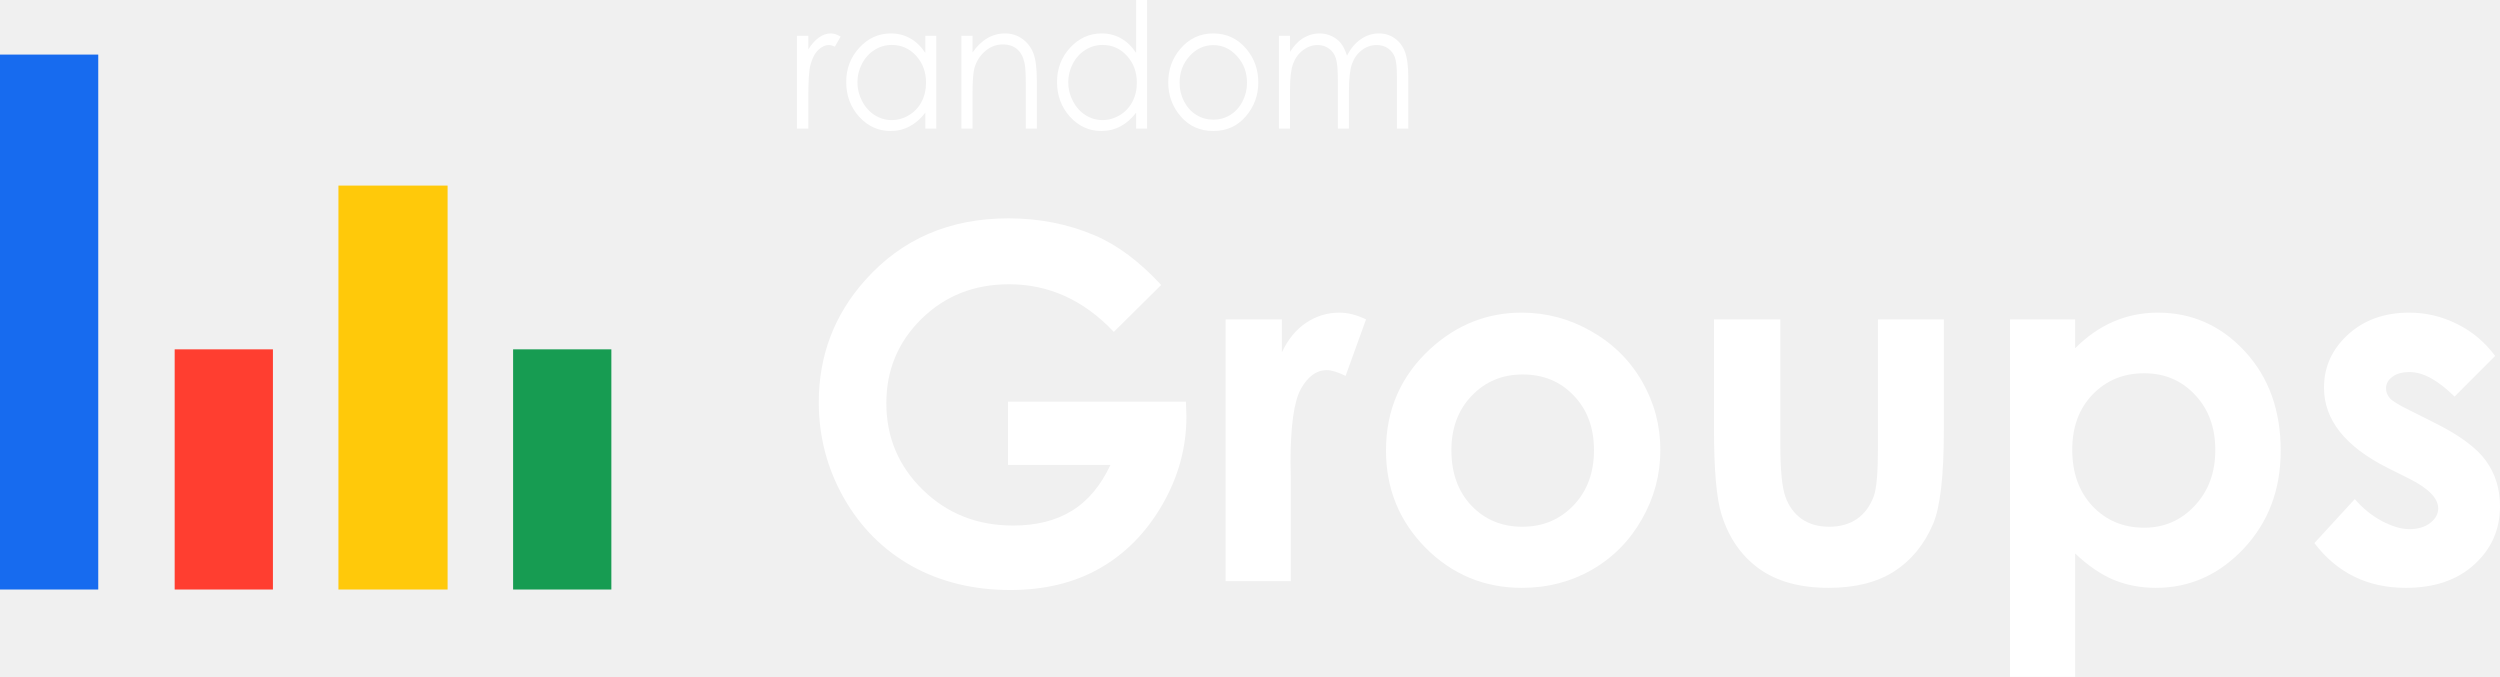
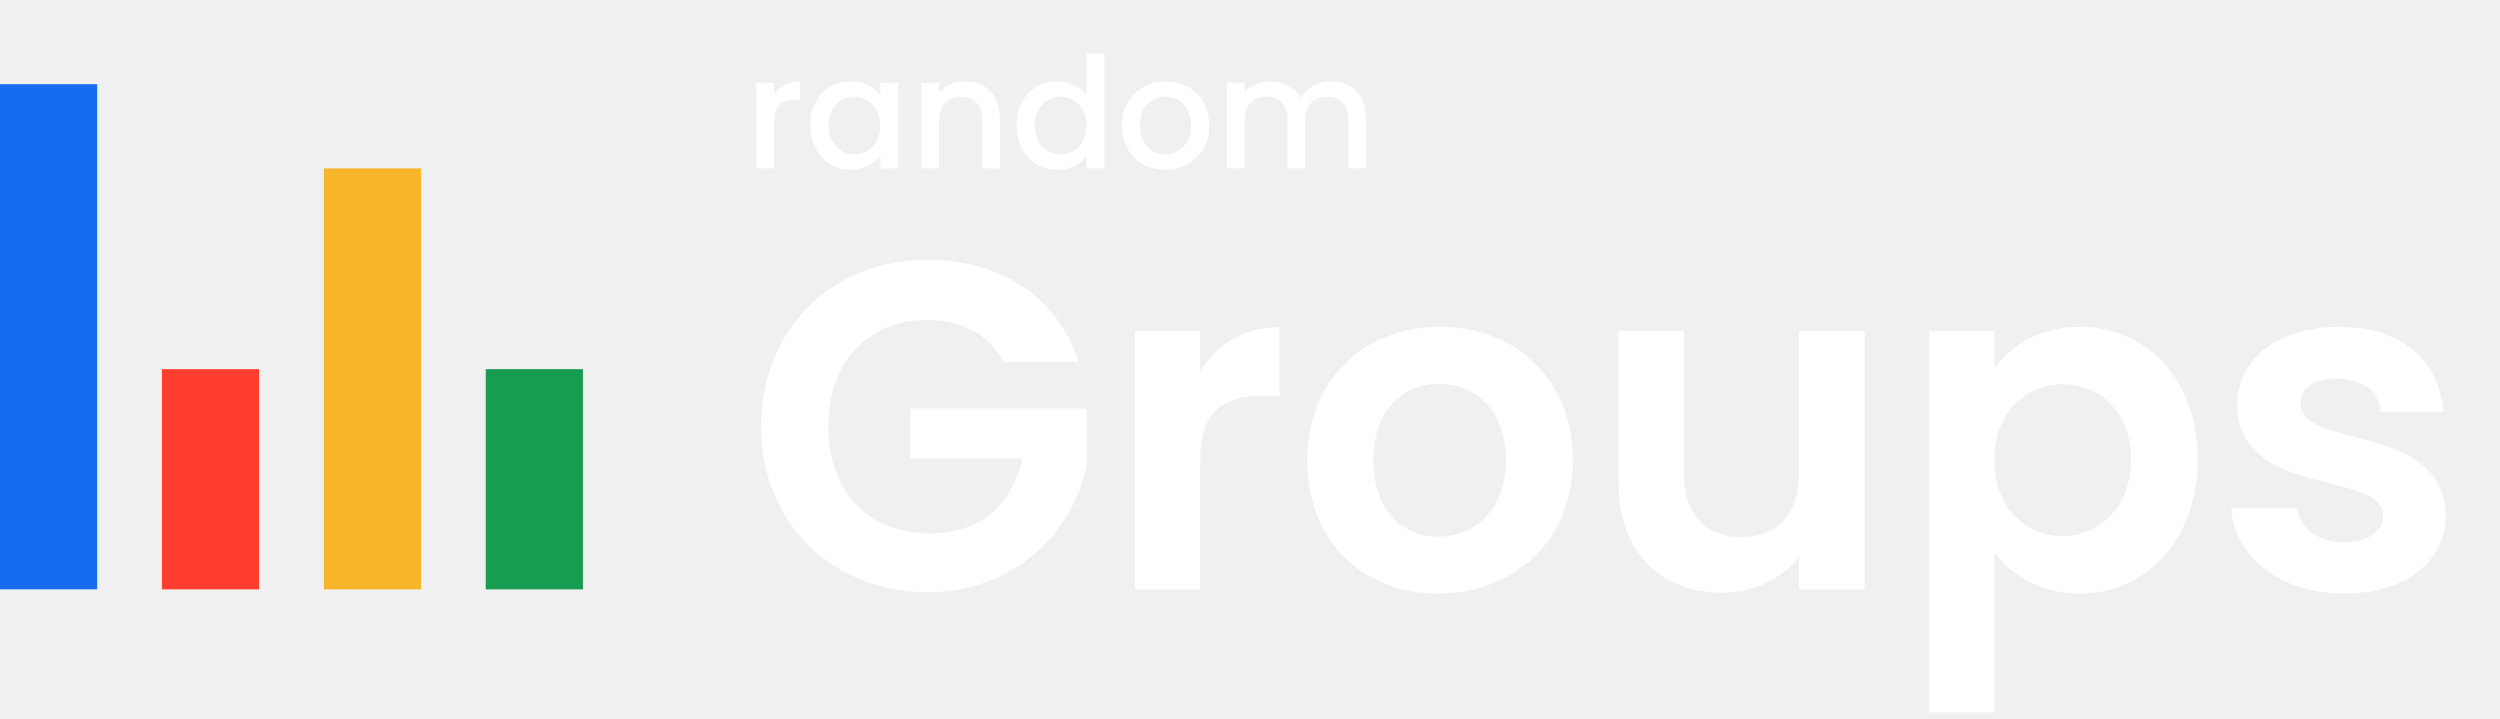
- <svg xmlns="http://www.w3.org/2000/svg" width="229" height="62" viewBox="0 0 229 62" fill="none">
-   <path d="M73 3.281H74.041V4.523C74.352 4.034 74.68 3.669 75.024 3.43C75.369 3.185 75.728 3.062 76.102 3.062C76.383 3.062 76.684 3.159 77.005 3.352L76.473 4.273C76.26 4.174 76.08 4.125 75.934 4.125C75.594 4.125 75.267 4.276 74.951 4.578C74.636 4.875 74.396 5.339 74.231 5.969C74.104 6.453 74.041 7.432 74.041 8.906V11.781H73V3.281Z" fill="white" />
-   <path d="M85.764 3.281V11.781H84.759V10.32C84.332 10.878 83.852 11.297 83.317 11.578C82.788 11.859 82.208 12 81.577 12C80.456 12 79.497 11.565 78.701 10.695C77.91 9.82 77.514 8.758 77.514 7.508C77.514 6.284 77.915 5.237 78.716 4.367C79.517 3.497 80.48 3.062 81.606 3.062C82.257 3.062 82.844 3.211 83.368 3.508C83.898 3.805 84.361 4.25 84.759 4.844V3.281H85.764ZM81.686 4.117C81.119 4.117 80.594 4.268 80.114 4.57C79.633 4.867 79.25 5.286 78.963 5.828C78.682 6.37 78.541 6.943 78.541 7.547C78.541 8.146 78.684 8.719 78.971 9.266C79.257 9.812 79.641 10.24 80.121 10.547C80.606 10.849 81.126 11 81.679 11C82.237 11 82.767 10.849 83.266 10.547C83.766 10.245 84.15 9.836 84.417 9.32C84.689 8.805 84.825 8.224 84.825 7.578C84.825 6.594 84.521 5.771 83.915 5.109C83.313 4.448 82.57 4.117 81.686 4.117Z" fill="white" />
-   <path d="M88.065 3.281H89.084V4.805C89.492 4.221 89.943 3.786 90.439 3.5C90.934 3.208 91.472 3.062 92.055 3.062C92.647 3.062 93.171 3.224 93.628 3.547C94.089 3.87 94.429 4.305 94.647 4.852C94.866 5.398 94.975 6.25 94.975 7.406V11.781H93.963V7.727C93.963 6.747 93.924 6.094 93.846 5.766C93.725 5.203 93.497 4.781 93.162 4.5C92.827 4.214 92.39 4.07 91.851 4.07C91.235 4.07 90.681 4.289 90.191 4.727C89.706 5.164 89.385 5.706 89.23 6.352C89.133 6.773 89.084 7.544 89.084 8.664V11.781H88.065V3.281Z" fill="white" />
-   <path d="M105.074 0V11.781H104.069V10.32C103.642 10.878 103.161 11.297 102.627 11.578C102.098 11.859 101.518 12 100.887 12C99.766 12 98.807 11.565 98.011 10.695C97.22 9.82 96.824 8.758 96.824 7.508C96.824 6.284 97.225 5.237 98.026 4.367C98.827 3.497 99.79 3.062 100.916 3.062C101.567 3.062 102.154 3.211 102.678 3.508C103.207 3.805 103.671 4.25 104.069 4.844V0H105.074ZM100.996 4.117C100.428 4.117 99.904 4.268 99.424 4.57C98.943 4.867 98.56 5.286 98.273 5.828C97.992 6.37 97.851 6.943 97.851 7.547C97.851 8.146 97.994 8.719 98.281 9.266C98.567 9.812 98.95 10.24 99.431 10.547C99.916 10.849 100.436 11 100.989 11C101.547 11 102.076 10.849 102.576 10.547C103.076 10.245 103.46 9.836 103.727 9.32C103.999 8.805 104.135 8.224 104.135 7.578C104.135 6.594 103.831 5.771 103.224 5.109C102.623 4.448 101.88 4.117 100.996 4.117Z" fill="white" />
-   <path d="M111.139 3.062C112.358 3.062 113.367 3.536 114.168 4.484C114.896 5.349 115.26 6.372 115.26 7.555C115.26 8.742 114.874 9.781 114.103 10.672C113.336 11.557 112.348 12 111.139 12C109.926 12 108.933 11.557 108.161 10.672C107.394 9.781 107.011 8.742 107.011 7.555C107.011 6.378 107.375 5.357 108.103 4.492C108.904 3.539 109.916 3.062 111.139 3.062ZM111.139 4.133C110.294 4.133 109.569 4.469 108.962 5.141C108.355 5.812 108.052 6.625 108.052 7.578C108.052 8.193 108.19 8.766 108.467 9.297C108.744 9.828 109.117 10.24 109.588 10.531C110.059 10.818 110.576 10.961 111.139 10.961C111.702 10.961 112.219 10.818 112.69 10.531C113.161 10.24 113.535 9.828 113.811 9.297C114.088 8.766 114.226 8.193 114.226 7.578C114.226 6.625 113.921 5.812 113.309 5.141C112.702 4.469 111.979 4.133 111.139 4.133Z" fill="white" />
-   <path d="M117.153 3.281H118.166V4.75C118.52 4.208 118.884 3.812 119.258 3.562C119.772 3.229 120.313 3.062 120.881 3.062C121.265 3.062 121.629 3.143 121.974 3.305C122.318 3.466 122.6 3.682 122.818 3.953C123.037 4.219 123.226 4.602 123.386 5.102C123.726 4.435 124.151 3.93 124.66 3.586C125.17 3.237 125.719 3.062 126.306 3.062C126.854 3.062 127.337 3.211 127.755 3.508C128.177 3.805 128.49 4.219 128.694 4.75C128.898 5.281 129 6.078 129 7.141V11.781H127.959V7.141C127.959 6.229 127.898 5.604 127.777 5.266C127.655 4.922 127.447 4.646 127.151 4.438C126.859 4.229 126.51 4.125 126.102 4.125C125.607 4.125 125.153 4.281 124.74 4.594C124.333 4.906 124.034 5.323 123.845 5.844C123.656 6.365 123.561 7.234 123.561 8.453V11.781H122.549V7.43C122.549 6.404 122.488 5.708 122.367 5.344C122.25 4.974 122.044 4.68 121.748 4.461C121.452 4.237 121.1 4.125 120.692 4.125C120.221 4.125 119.78 4.279 119.367 4.586C118.959 4.888 118.656 5.297 118.457 5.812C118.263 6.328 118.166 7.117 118.166 8.18V11.781H117.153V3.281Z" fill="white" />
-   <path d="M106.364 26.104L102.025 30.401C99.279 27.492 96.078 26.038 92.422 26.038C89.236 26.038 86.563 27.096 84.405 29.211C82.261 31.326 81.189 33.897 81.189 36.923C81.189 40.053 82.305 42.704 84.537 44.878C86.769 47.053 89.522 48.14 92.796 48.14C94.925 48.14 96.717 47.691 98.171 46.795C99.639 45.899 100.821 44.496 101.717 42.587H92.334V36.791H108.632L108.676 38.157C108.676 40.993 107.942 43.681 106.474 46.222C105.006 48.764 103.104 50.703 100.769 52.04C98.435 53.377 95.696 54.045 92.554 54.045C89.192 54.045 86.189 53.318 83.546 51.864C80.917 50.395 78.832 48.309 77.291 45.605C75.763 42.902 75 39.986 75 36.857C75 32.568 76.417 28.836 79.251 25.663C82.613 21.888 86.989 20 92.378 20C95.197 20 97.833 20.521 100.285 21.564C102.355 22.446 104.382 23.959 106.364 26.104Z" fill="white" />
-   <path d="M112.267 29.255H117.42V32.274C117.978 31.084 118.72 30.18 119.645 29.564C120.57 28.947 121.583 28.638 122.684 28.638C123.463 28.638 124.278 28.844 125.129 29.255L123.257 34.433C122.552 34.081 121.972 33.904 121.517 33.904C120.592 33.904 119.807 34.477 119.16 35.623C118.529 36.769 118.213 39.017 118.213 42.366L118.235 43.534V53.23H112.267V29.255Z" fill="white" />
-   <path d="M139.38 28.638C141.641 28.638 143.763 29.204 145.745 30.335C147.742 31.466 149.298 33.001 150.414 34.94C151.53 36.879 152.088 38.973 152.088 41.22C152.088 43.483 151.523 45.598 150.392 47.567C149.276 49.535 147.749 51.078 145.811 52.194C143.873 53.296 141.736 53.847 139.402 53.847C135.966 53.847 133.029 52.627 130.592 50.189C128.169 47.736 126.957 44.761 126.957 41.264C126.957 37.518 128.33 34.397 131.076 31.899C133.484 29.725 136.252 28.638 139.38 28.638ZM139.468 34.301C137.603 34.301 136.046 34.955 134.798 36.262C133.565 37.555 132.948 39.215 132.948 41.242C132.948 43.328 133.558 45.018 134.776 46.311C136.01 47.603 137.566 48.25 139.446 48.25C141.325 48.25 142.889 47.596 144.137 46.289C145.385 44.981 146.009 43.299 146.009 41.242C146.009 39.186 145.392 37.518 144.159 36.24C142.94 34.947 141.377 34.301 139.468 34.301Z" fill="white" />
-   <path d="M157 29.255H163.079V40.802C163.079 43.049 163.233 44.614 163.541 45.495C163.85 46.362 164.341 47.038 165.017 47.523C165.707 48.007 166.551 48.25 167.55 48.25C168.548 48.25 169.393 48.015 170.083 47.545C170.787 47.06 171.309 46.355 171.646 45.429C171.896 44.739 172.021 43.262 172.021 41V29.255H178.056V39.413C178.056 43.6 177.725 46.465 177.065 48.007C176.257 49.888 175.068 51.335 173.497 52.348C171.925 53.347 169.928 53.847 167.506 53.847C164.877 53.847 162.748 53.259 161.118 52.084C159.503 50.909 158.365 49.271 157.705 47.17C157.235 45.716 157 43.071 157 39.237V29.255Z" fill="white" />
-   <path d="M190.082 29.255V31.899C191.168 30.812 192.343 29.997 193.606 29.453C194.868 28.91 196.219 28.638 197.658 28.638C200.786 28.638 203.443 29.821 205.631 32.186C207.819 34.551 208.913 37.584 208.913 41.286C208.913 44.856 207.782 47.846 205.521 50.255C203.26 52.65 200.58 53.847 197.482 53.847C196.102 53.847 194.817 53.604 193.628 53.12C192.438 52.62 191.256 51.812 190.082 50.696V62H184.113V29.255H190.082ZM196.403 34.191C194.509 34.191 192.937 34.837 191.689 36.13C190.441 37.423 189.817 39.112 189.817 41.198C189.817 43.328 190.441 45.055 191.689 46.377C192.937 47.684 194.509 48.338 196.403 48.338C198.238 48.338 199.78 47.669 201.028 46.333C202.291 44.996 202.922 43.292 202.922 41.22C202.922 39.164 202.305 37.482 201.072 36.174C199.839 34.852 198.282 34.191 196.403 34.191Z" fill="white" />
-   <path d="M228.559 32.604L224.837 36.328C223.325 34.83 221.952 34.081 220.719 34.081C220.043 34.081 219.514 34.228 219.133 34.522C218.751 34.801 218.56 35.153 218.56 35.579C218.56 35.902 218.678 36.204 218.912 36.483C219.162 36.747 219.764 37.114 220.719 37.584L222.921 38.686C225.241 39.832 226.834 41 227.701 42.19C228.567 43.38 229 44.775 229 46.377C229 48.507 228.214 50.284 226.643 51.709C225.087 53.134 222.994 53.847 220.366 53.847C216.871 53.847 214.082 52.481 211.997 49.748L215.697 45.716C216.402 46.538 217.224 47.207 218.164 47.721C219.118 48.22 219.962 48.47 220.697 48.47C221.489 48.47 222.128 48.279 222.613 47.897C223.097 47.515 223.34 47.075 223.34 46.575C223.34 45.65 222.466 44.746 220.719 43.865L218.692 42.851C214.816 40.897 212.878 38.451 212.878 35.513C212.878 33.618 213.604 32.002 215.058 30.665C216.526 29.314 218.399 28.638 220.674 28.638C222.231 28.638 223.692 28.983 225.057 29.674C226.438 30.349 227.605 31.326 228.559 32.604Z" fill="white" />
-   <path d="M31 17H41V54H31V17Z" fill="#FFC90A" />
-   <path d="M47 32H56V54H47V32Z" fill="#179C52" />
-   <path d="M16 32H25V54H16V32Z" fill="#FF3E30" />
-   <path d="M0 5H9V54H0V5Z" fill="#176BEF" />
+ <svg xmlns="http://www.w3.org/2000/svg" width="386" height="111" viewBox="0 0 386 111" fill="none">
+   <path d="M119.536 19.04C119.536 16.232 120.784 15.392 122.8 15.392H123.496V12.56C121.624 12.56 120.304 13.376 119.536 14.696V12.776H116.8V26H119.536V19.04ZM125.099 19.328C125.099 23.408 127.859 26.216 131.291 26.216C133.499 26.216 135.083 25.16 135.923 24.032V26H138.683V12.776H135.923V14.696C135.107 13.616 133.571 12.56 131.339 12.56C127.859 12.56 125.099 15.248 125.099 19.328ZM135.923 19.376C135.923 22.232 133.979 23.84 131.915 23.84C129.875 23.84 127.907 22.184 127.907 19.328C127.907 16.472 129.875 14.936 131.915 14.936C133.979 14.936 135.923 16.544 135.923 19.376ZM151.661 26H154.373V18.2C154.373 14.504 152.045 12.56 148.949 12.56C147.365 12.56 145.901 13.208 145.013 14.288V12.776H142.277V26H145.013V18.608C145.013 16.184 146.333 14.936 148.349 14.936C150.341 14.936 151.661 16.184 151.661 18.608V26ZM156.951 19.328C156.951 23.408 159.711 26.216 163.191 26.216C165.351 26.216 166.935 25.208 167.775 24.008V26H170.535V8.24H167.775V14.624C166.767 13.376 164.943 12.56 163.215 12.56C159.711 12.56 156.951 15.248 156.951 19.328ZM167.775 19.376C167.775 22.232 165.831 23.84 163.767 23.84C161.727 23.84 159.759 22.184 159.759 19.328C159.759 16.472 161.727 14.936 163.767 14.936C165.831 14.936 167.775 16.544 167.775 19.376ZM186.728 19.376C186.728 15.224 183.752 12.56 179.984 12.56C176.216 12.56 173.24 15.224 173.24 19.376C173.24 23.528 176.096 26.216 179.864 26.216C183.656 26.216 186.728 23.528 186.728 19.376ZM176.024 19.376C176.024 16.376 177.872 14.936 179.936 14.936C181.976 14.936 183.92 16.376 183.92 19.376C183.92 22.376 181.904 23.84 179.864 23.84C177.8 23.84 176.024 22.376 176.024 19.376ZM208.177 26H210.889V18.2C210.889 14.504 208.537 12.56 205.441 12.56C203.521 12.56 201.649 13.568 200.833 15.176C199.921 13.448 198.169 12.56 196.081 12.56C194.497 12.56 193.057 13.208 192.169 14.288V12.776H189.433V26H192.169V18.608C192.169 16.184 193.489 14.936 195.505 14.936C197.497 14.936 198.817 16.184 198.817 18.608V26H201.529V18.608C201.529 16.184 202.849 14.936 204.865 14.936C206.857 14.936 208.177 16.184 208.177 18.608V26Z" fill="white" />
+   <path d="M143.152 40.096C128.608 40.096 117.52 50.752 117.52 65.8C117.52 80.848 128.608 91.432 143.224 91.432C156.616 91.432 165.76 82.072 167.776 71.848V63.064H140.56V70.768H157.84C156.328 77.896 151.36 82.36 143.584 82.36C134.224 82.36 127.888 76.024 127.888 65.8C127.888 55.792 134.152 49.384 143.152 49.384C148.48 49.384 152.656 51.616 154.96 55.864H166.552C163.312 45.784 154.384 40.096 143.152 40.096ZM185.314 71.128C185.314 63.424 188.914 61.12 194.89 61.12H197.554V50.536C192.01 50.536 187.834 53.2 185.314 57.304V51.112H175.234V91H185.314V71.128ZM242.863 71.056C242.863 58.456 233.863 50.464 222.343 50.464C210.823 50.464 201.823 58.456 201.823 71.056C201.823 83.584 210.535 91.648 222.055 91.648C233.647 91.648 242.863 83.584 242.863 71.056ZM212.047 71.056C212.047 63.064 216.871 59.248 222.199 59.248C227.527 59.248 232.495 63.064 232.495 71.056C232.495 78.976 227.383 82.864 222.055 82.864C216.655 82.864 212.047 78.976 212.047 71.056ZM287.913 51.112H277.761V73.072C277.761 79.48 274.305 82.936 268.833 82.936C263.505 82.936 259.977 79.48 259.977 73.072V51.112H249.897V74.512C249.897 85.456 256.593 91.504 265.881 91.504C270.849 91.504 275.241 89.344 277.761 85.96V91H287.913V51.112ZM307.939 56.872V51.112H297.859V110.008H307.939V85.312C310.387 88.552 314.851 91.648 321.115 91.648C331.339 91.648 339.331 83.368 339.331 70.912C339.331 58.456 331.339 50.464 321.115 50.464C314.923 50.464 310.315 53.488 307.939 56.872ZM329.035 70.912C329.035 78.472 323.923 82.792 318.451 82.792C313.051 82.792 307.939 78.616 307.939 71.056C307.939 63.496 313.051 59.32 318.451 59.32C323.923 59.32 329.035 63.352 329.035 70.912ZM377.616 79.624C377.328 65.008 355.224 69.544 355.224 62.272C355.224 59.968 357.168 58.456 360.912 58.456C364.872 58.456 367.32 60.544 367.608 63.64H377.256C376.68 55.72 370.848 50.464 361.2 50.464C351.336 50.464 345.432 55.792 345.432 62.416C345.432 77.032 367.968 72.496 367.968 79.624C367.968 81.928 365.808 83.728 361.848 83.728C357.816 83.728 355.008 81.424 354.648 78.4H344.496C344.928 85.816 351.912 91.648 361.92 91.648C371.64 91.648 377.616 86.464 377.616 79.624Z" fill="white" />
+   <rect x="50" y="26" width="15" height="65" fill="#F7B529" />
+   <rect x="75" y="57" width="15" height="34" fill="#179C52" />
+   <rect x="25" y="57" width="15" height="34" fill="#FF3E30" />
+   <rect y="13" width="15" height="78" fill="#176BEF" />
</svg>
